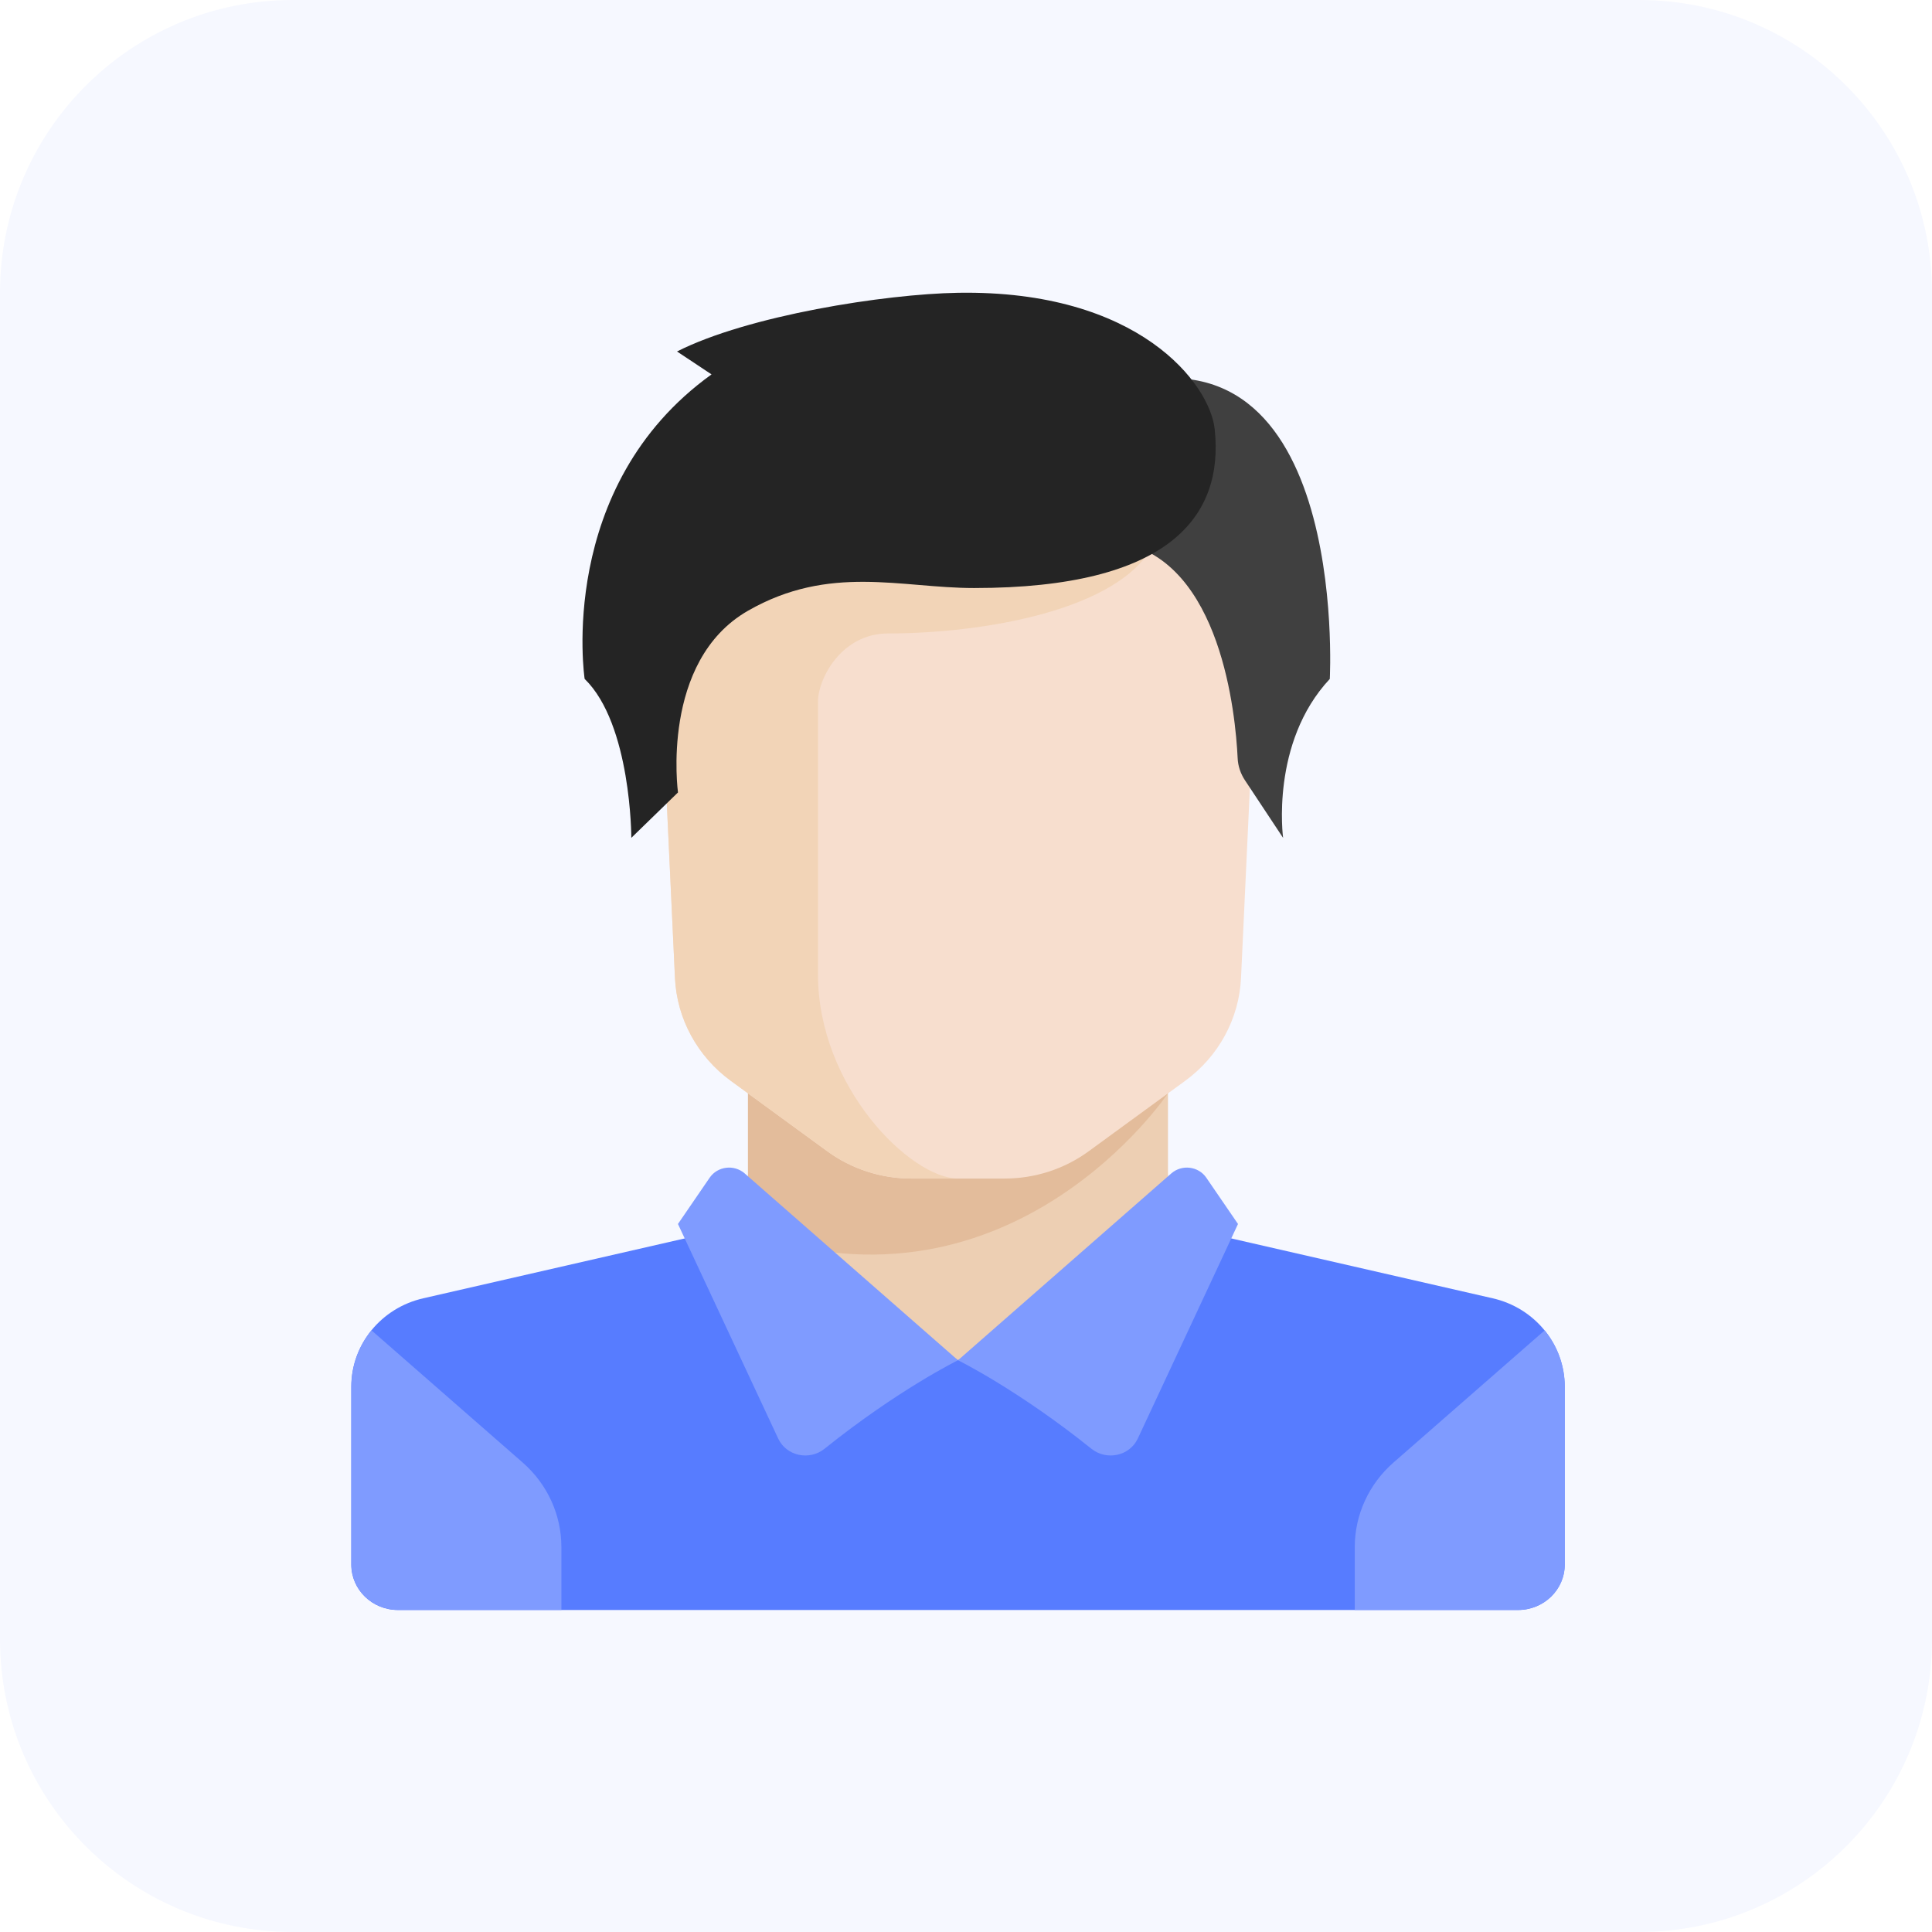
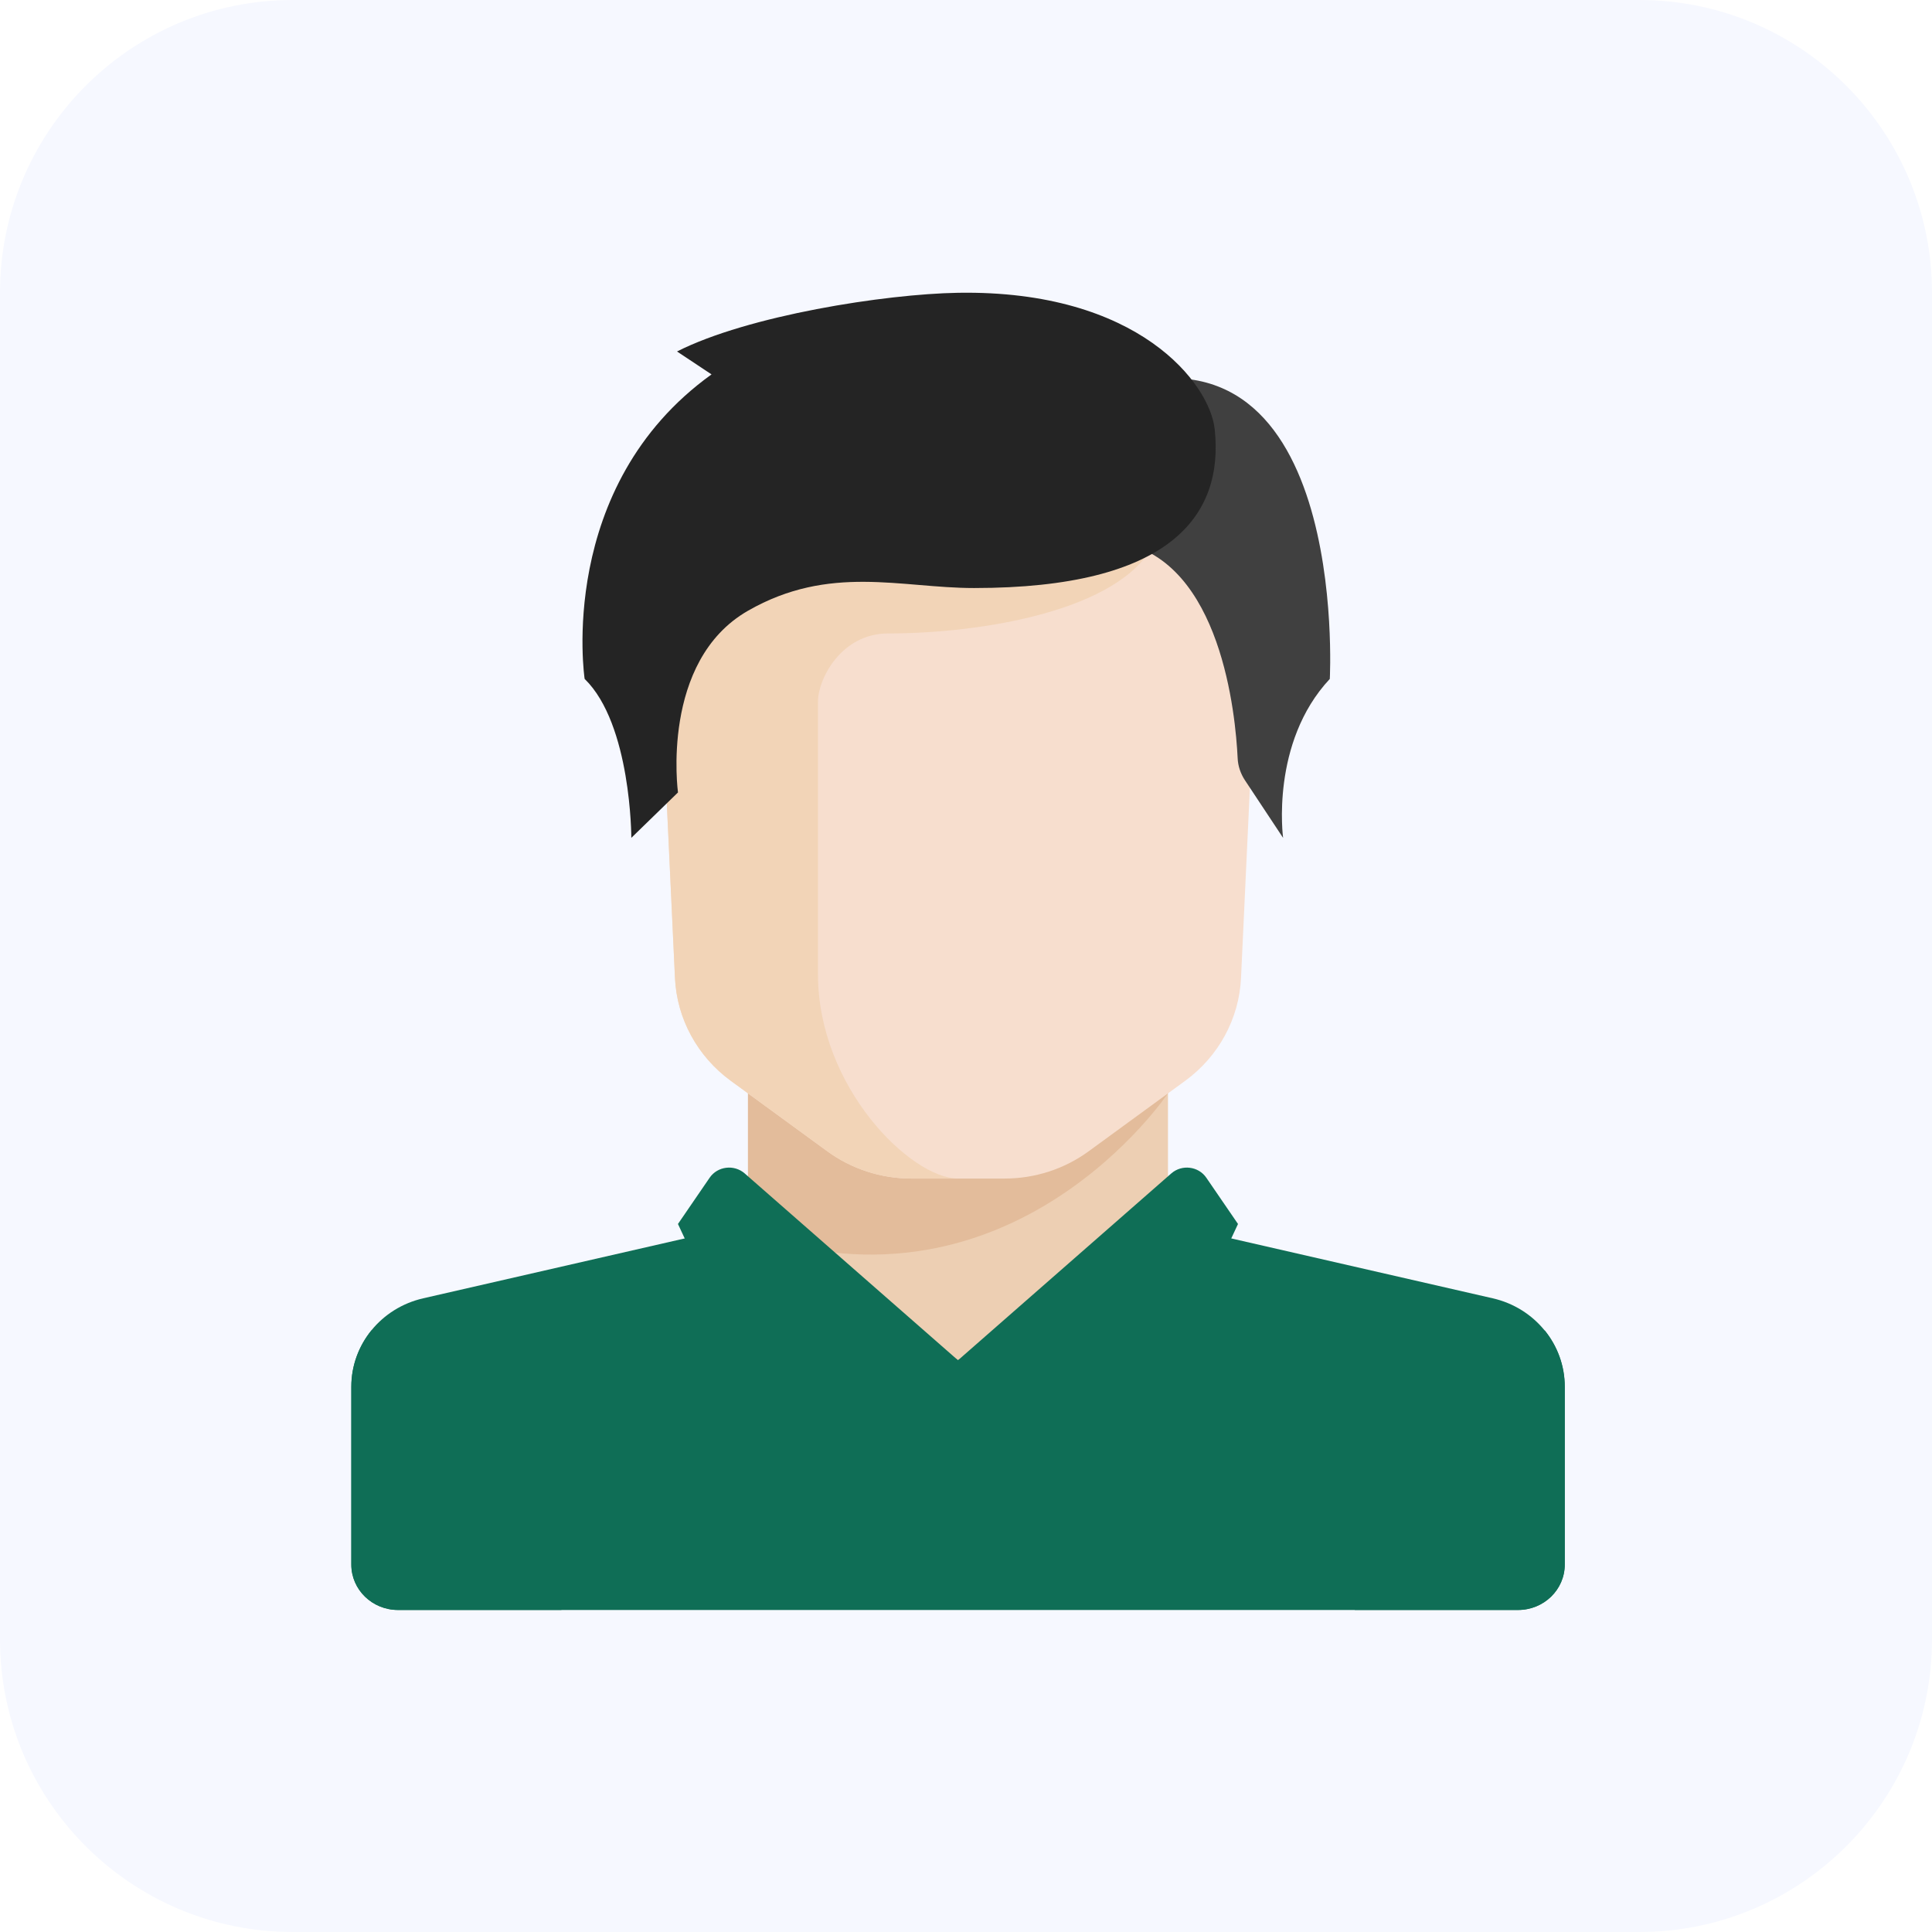
<svg xmlns="http://www.w3.org/2000/svg" width="66" height="66" viewBox="0 0 66 66" fill="none">
  <rect width="66" height="66" rx="10" fill="#F6F8FF" />
  <path d="M39.9 41.812V36.381H25.551V41.812L32.725 48.018L39.9 41.812Z" fill="#E6AF78" fill-opacity="0.56" />
-   <path d="M50.994 44.352L41.13 42.093C40.981 42.059 40.844 42.001 40.716 41.93L32.726 46.466L25.048 41.711C24.85 41.893 24.603 42.028 24.323 42.093L14.458 44.352C13.018 44.681 12 45.932 12 47.372V53.449C12 54.306 12.714 55 13.594 55H51.858C52.739 55 53.452 54.306 53.452 53.449V47.372C53.453 45.932 52.434 44.681 50.994 44.352Z" fill="#577CFF" />
+   <path d="M50.994 44.352L41.13 42.093C40.981 42.059 40.844 42.001 40.716 41.93L32.726 46.466L25.048 41.711C24.85 41.893 24.603 42.028 24.323 42.093L14.458 44.352C13.018 44.681 12 45.932 12 47.372V53.449C12 54.306 12.714 55 13.594 55H51.858C52.739 55 53.452 54.306 53.452 53.449V47.372C53.453 45.932 52.434 44.681 50.994 44.352Z" fill="#0F6E56" />
  <path d="M25.551 36.381V42.111C34.589 45.28 39.9 37.349 39.9 37.349V36.381H25.551V36.381Z" fill="#D29B6E" fill-opacity="0.34" />
  <path d="M22.363 18.537L23.058 33.411C23.123 34.8 23.823 36.089 24.966 36.923L28.262 39.329C29.09 39.934 30.097 40.261 31.132 40.261H34.321C35.356 40.261 36.363 39.934 37.191 39.329L40.487 36.923C41.63 36.089 42.33 34.8 42.395 33.411L43.089 18.537H22.363Z" fill="#F7DECE" />
  <path d="M30.335 21.64C33.524 21.64 38.306 20.865 39.441 18.537H22.363L23.058 33.411C23.123 34.8 23.823 36.089 24.966 36.923L28.262 39.329C29.09 39.934 30.097 40.261 31.132 40.261H32.726C31.132 40.261 27.943 37.157 27.943 33.278C27.943 31.381 27.943 26.296 27.943 23.968C27.943 23.192 28.741 21.64 30.335 21.64Z" fill="#F2D4B7" />
-   <path d="M17.856 49.963L12.691 45.447C12.258 45.981 12.004 46.652 12.004 47.37V53.447C12.004 54.304 12.718 54.998 13.598 54.998H19.178V52.849C19.178 51.748 18.698 50.699 17.856 49.963Z" fill="#7F9BFF" />
-   <path d="M47.603 49.963L52.769 45.447C53.202 45.981 53.456 46.652 53.456 47.37V53.447C53.456 54.304 52.742 54.998 51.861 54.998H46.281V52.849C46.281 51.748 46.762 50.699 47.603 49.963Z" fill="#7F9BFF" />
-   <path d="M25.44 40.086L32.726 46.468C32.726 46.468 30.685 47.471 28.167 49.492C27.648 49.908 26.862 49.739 26.584 49.143L23.16 41.813L24.243 40.232C24.513 39.839 25.078 39.77 25.44 40.086Z" fill="#7F9BFF" />
-   <path d="M40.013 40.086L32.727 46.468C32.727 46.468 34.767 47.471 37.285 49.492C37.805 49.908 38.59 49.739 38.869 49.143L42.292 41.813L41.209 40.232C40.94 39.839 40.374 39.77 40.013 40.086Z" fill="#7F9BFF" />
+   <path d="M17.856 49.963L12.691 45.447C12.258 45.981 12.004 46.652 12.004 47.37V53.447C12.004 54.304 12.718 54.998 13.598 54.998H19.178V52.849C19.178 51.748 18.698 50.699 17.856 49.963Z" fill="#0F6E56" />
+   <path d="M47.603 49.963L52.769 45.447C53.202 45.981 53.456 46.652 53.456 47.37V53.447C53.456 54.304 52.742 54.998 51.861 54.998H46.281V52.849C46.281 51.748 46.762 50.699 47.603 49.963Z" fill="#0F6E56" />
+   <path d="M25.44 40.086L32.726 46.468C32.726 46.468 30.685 47.471 28.167 49.492C27.648 49.908 26.862 49.739 26.584 49.143L23.16 41.813L24.243 40.232C24.513 39.839 25.078 39.77 25.44 40.086Z" fill="#0F6E56" />
+   <path d="M40.013 40.086L32.727 46.468C32.727 46.468 34.767 47.471 37.285 49.492C37.805 49.908 38.59 49.739 38.869 49.143L42.292 41.813L41.209 40.232C40.94 39.839 40.374 39.77 40.013 40.086Z" fill="#0F6E56" />
  <path d="M37.559 13.398L38.306 18.538C41.717 19.202 42.209 24.412 42.28 25.901C42.292 26.171 42.381 26.431 42.532 26.659L43.833 28.624C43.833 28.624 43.388 25.375 45.428 23.193C45.428 23.193 46.128 10.295 37.559 13.398Z" fill="#404040" />
  <path d="M23.128 12.007L24.307 12.79C18.976 16.621 19.972 23.192 19.972 23.192C21.567 24.743 21.567 28.622 21.567 28.622L23.161 27.071C23.161 27.071 22.546 22.588 25.552 20.864C28.342 19.264 30.784 20.088 33.275 20.088C39.951 20.088 41.819 17.64 41.495 14.657C41.328 13.114 38.904 9.9 32.727 10.002C30.234 10.044 25.552 10.778 23.128 12.007Z" fill="#242424" />
</svg>
